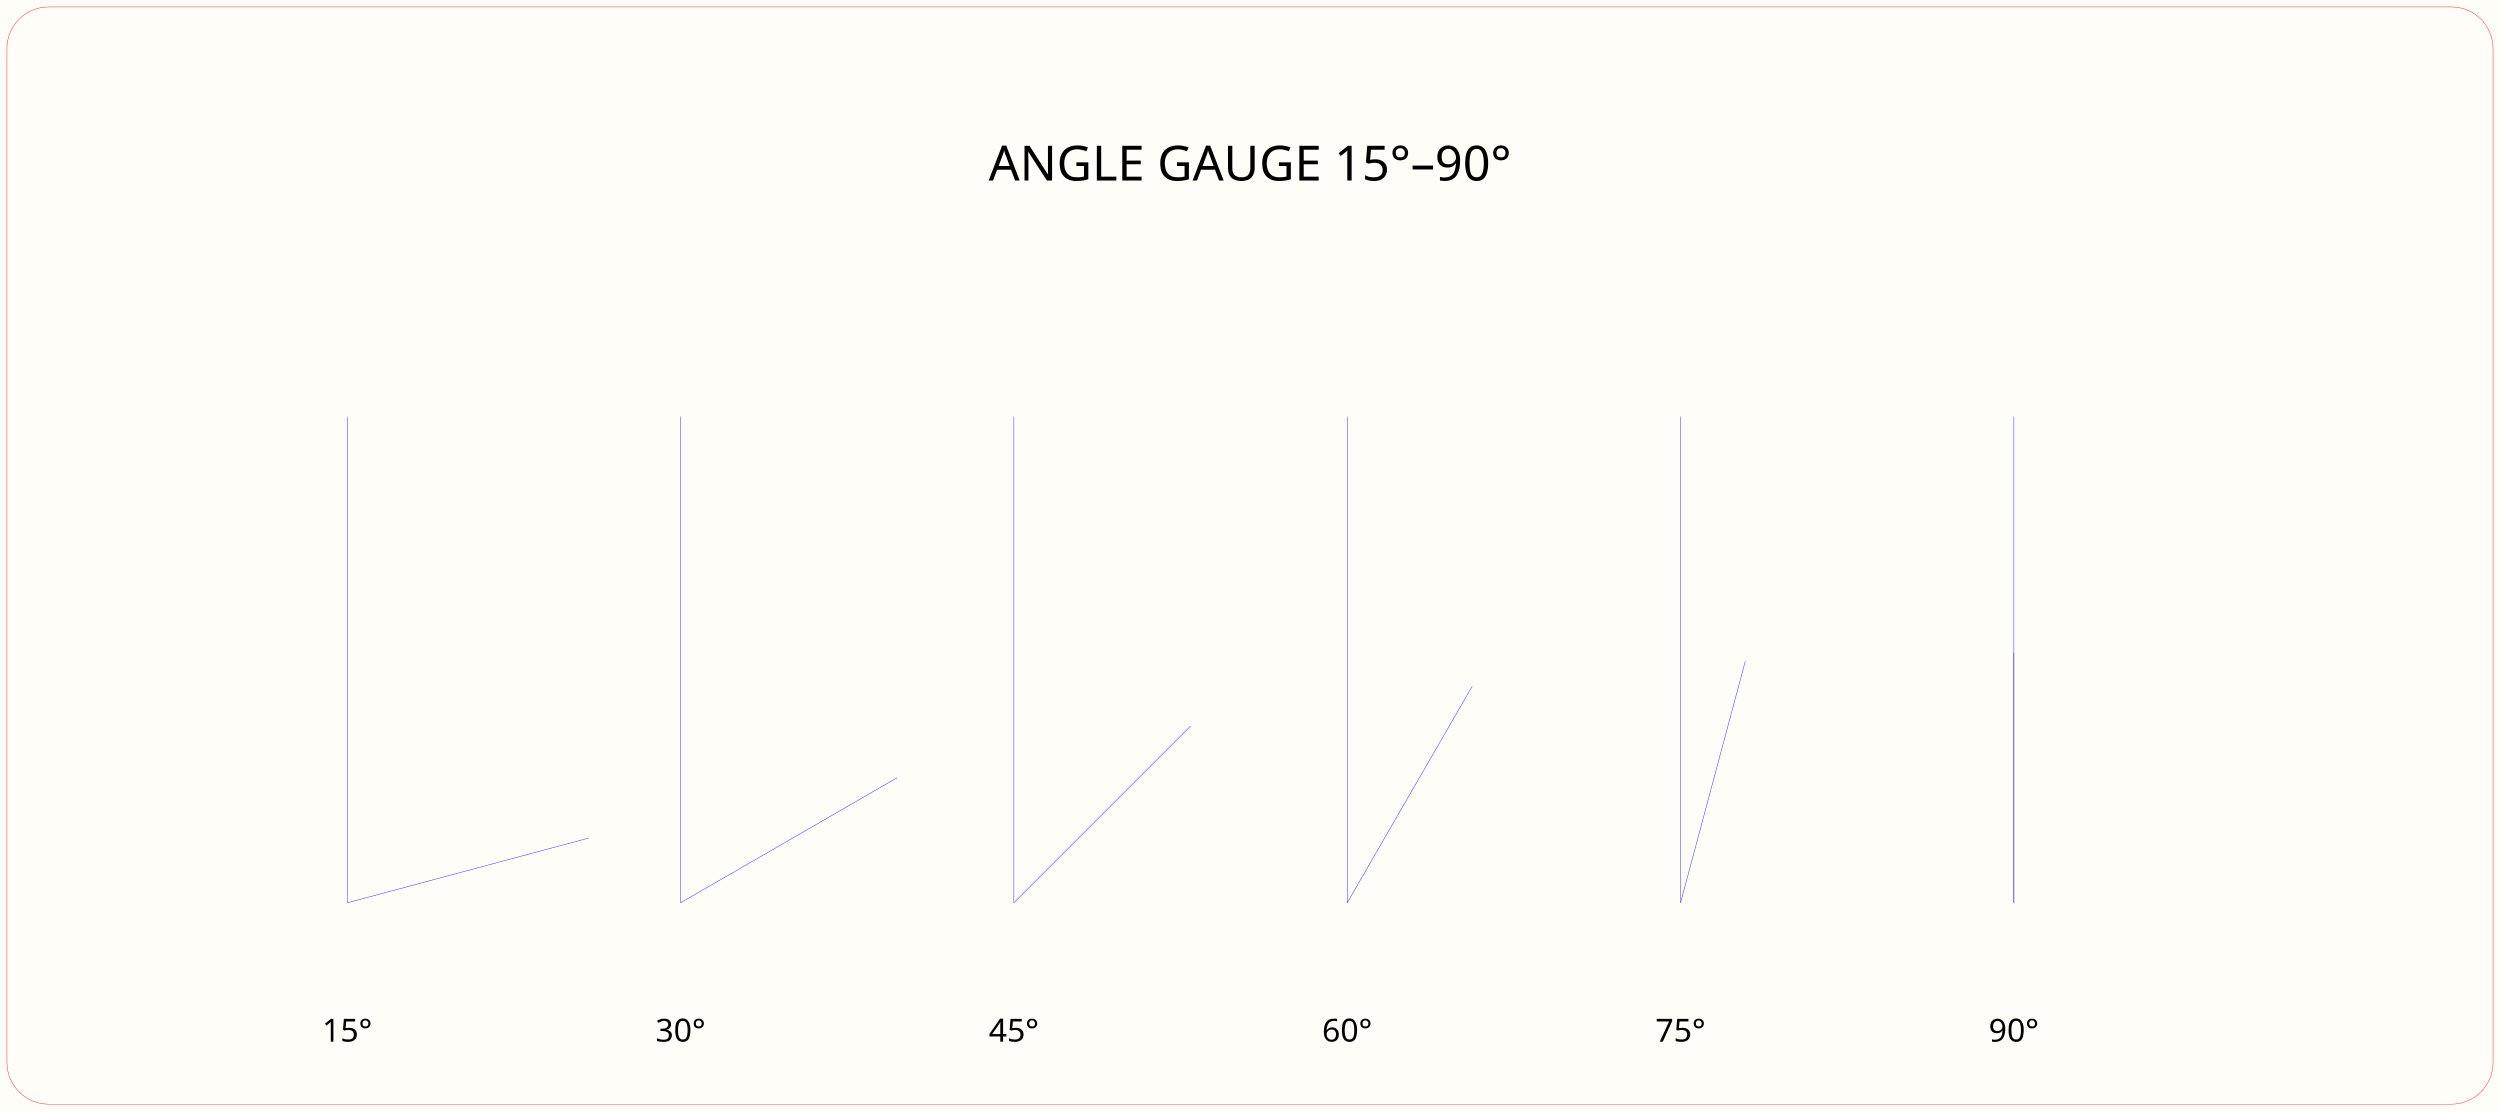
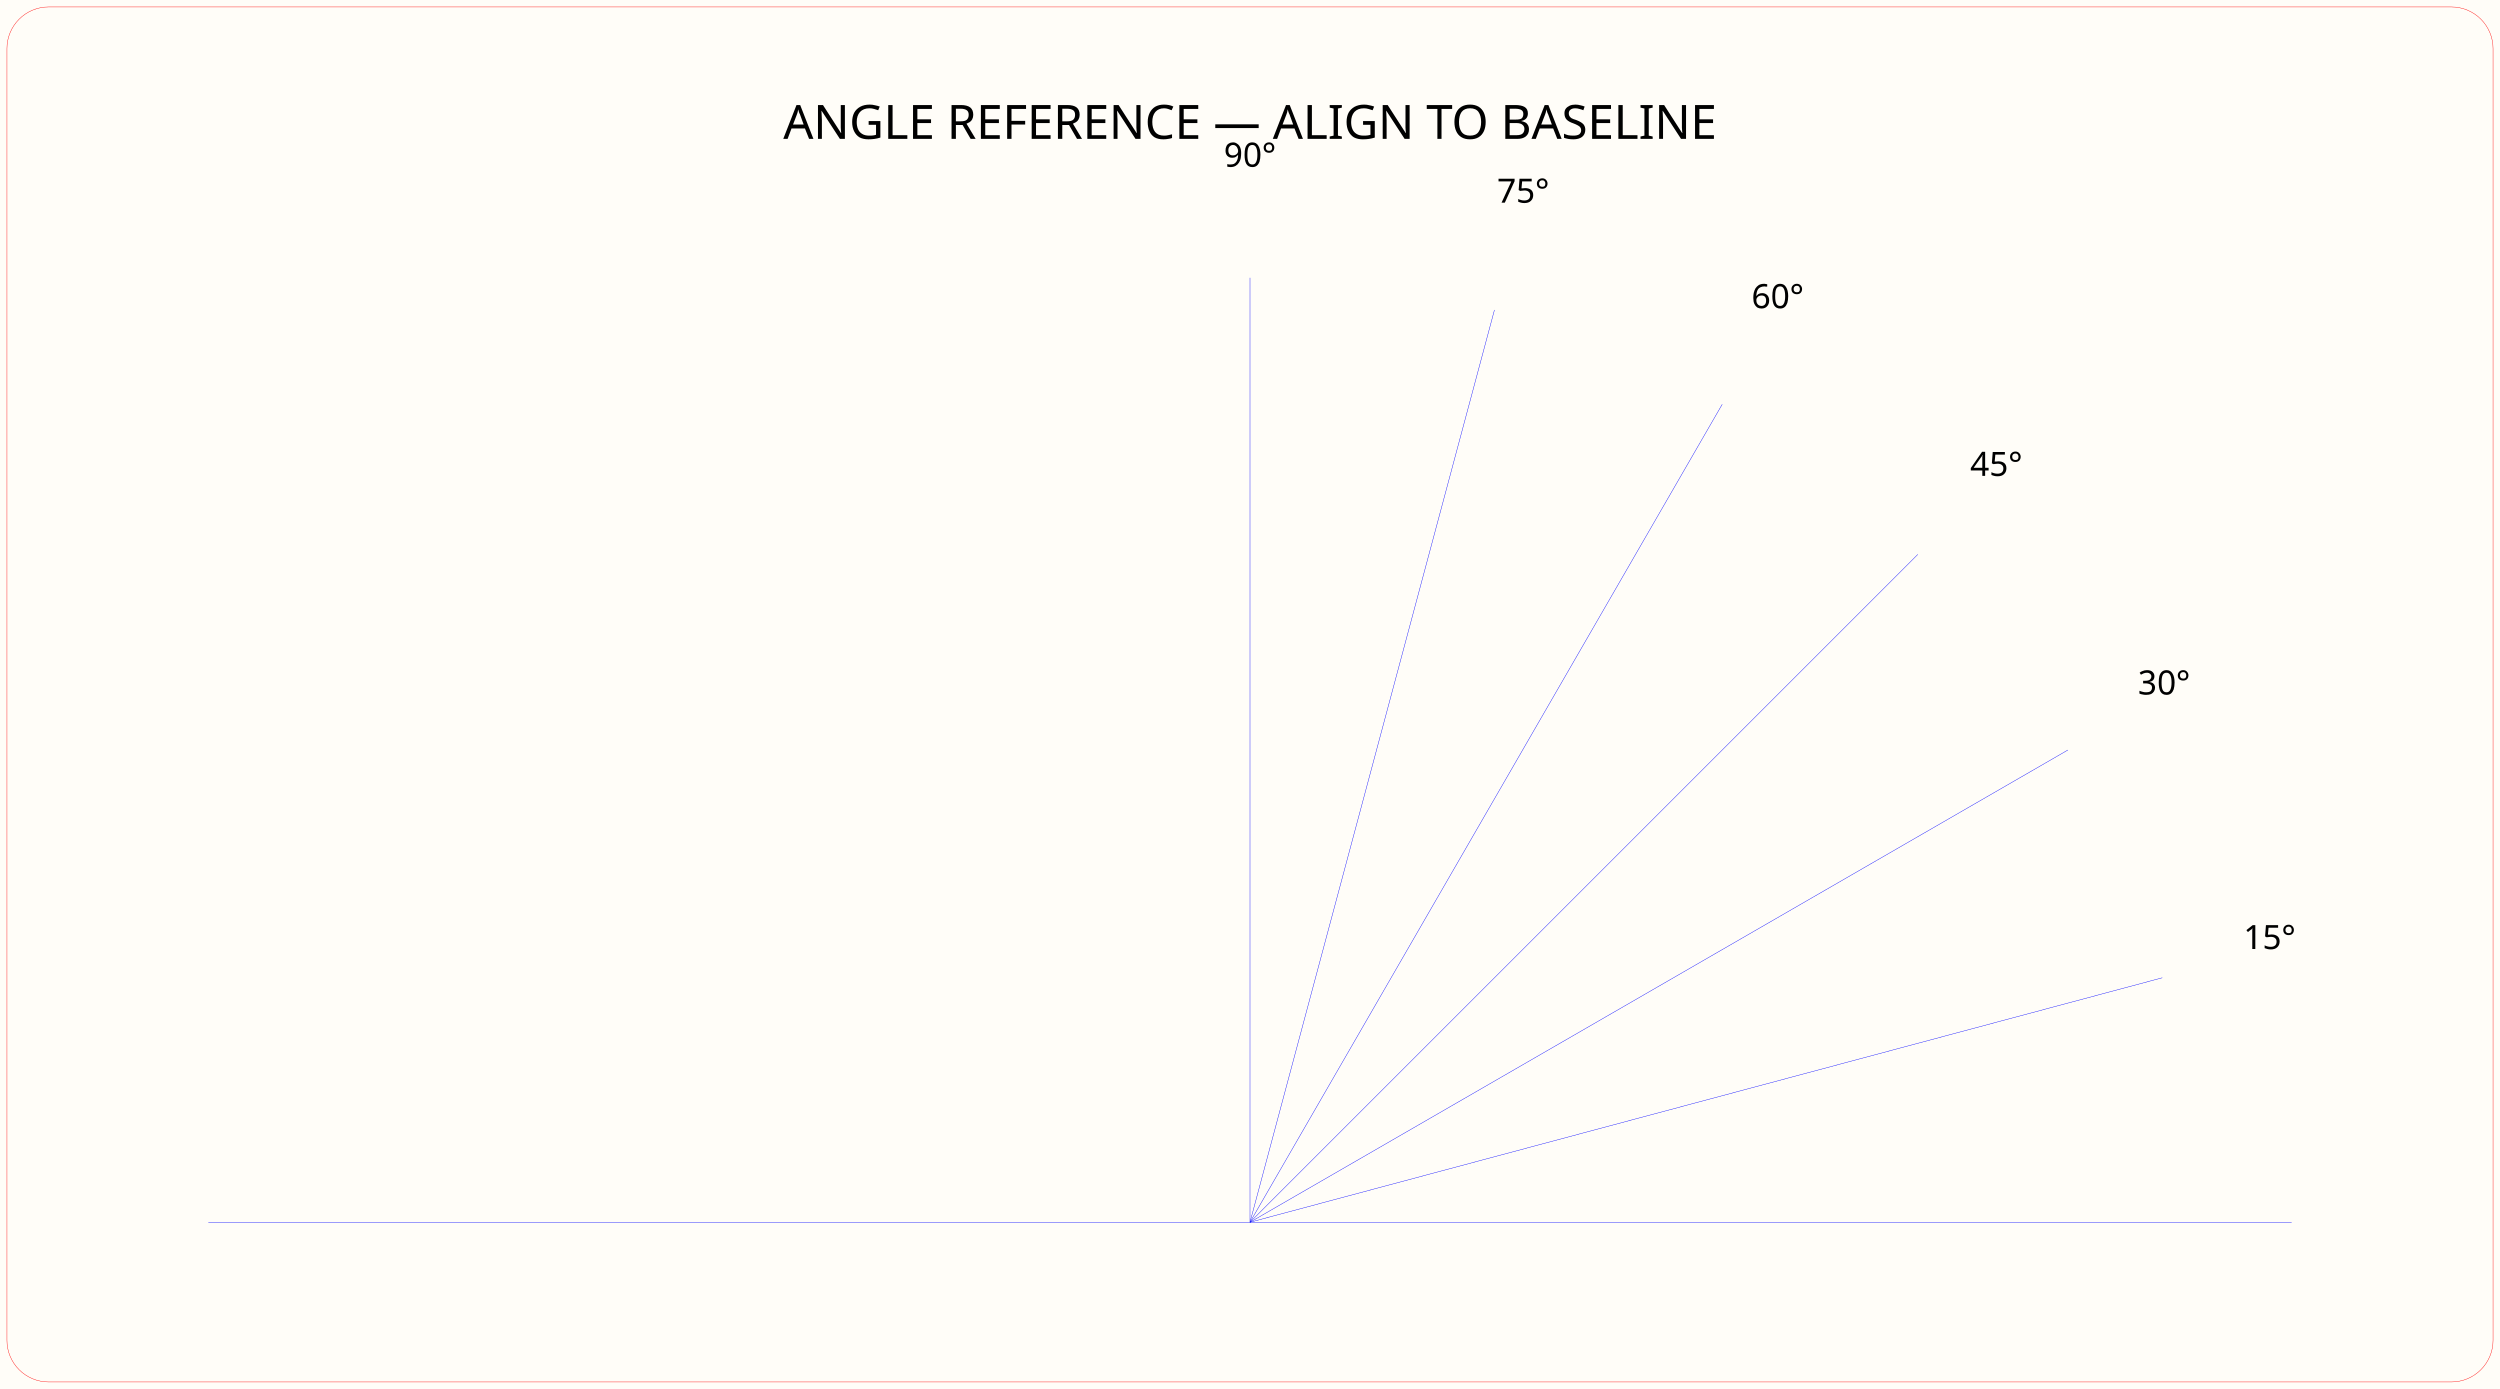
- <svg xmlns="http://www.w3.org/2000/svg" width="640" height="284.444" viewBox="0 0 180 80">
-   <rect x="0" y="0" width="180" height="80" fill="#fffdf8" />
+ <svg xmlns="http://www.w3.org/2000/svg" width="640" height="355.556" viewBox="0 0 180 100">
+   <rect x="0" y="0" width="180" height="100" fill="#fffdf8" />
  <g id="cut" aria-label="CUT">
-     <rect x="0.5" y="0.5" width="179" height="79" rx="3" ry="3" fill="none" stroke="#ff0000" stroke-width="0.1" vector-effect="non-scaling-stroke" data-operation="CUT" data-closed="true" />
+     <rect x="0.5" y="0.5" width="179" height="99" rx="3" ry="3" fill="none" stroke="#ff0000" stroke-width="0.1" vector-effect="non-scaling-stroke" data-operation="CUT" data-closed="true" />
  </g>
  <g id="score" aria-label="SCORE">
-     <line x1="25" y1="65" x2="25" y2="30" fill="none" stroke="#0000ff" stroke-width="0.1" vector-effect="non-scaling-stroke" data-operation="SCORE" data-closed="false" />
-     <line x1="25" y1="65" x2="42.387" y2="60.341" fill="none" stroke="#0000ff" stroke-width="0.1" vector-effect="non-scaling-stroke" data-operation="SCORE" data-closed="false" />
-     <line x1="49" y1="65" x2="49" y2="30" fill="none" stroke="#0000ff" stroke-width="0.1" vector-effect="non-scaling-stroke" data-operation="SCORE" data-closed="false" />
-     <line x1="49" y1="65" x2="64.588" y2="56" fill="none" stroke="#0000ff" stroke-width="0.1" vector-effect="non-scaling-stroke" data-operation="SCORE" data-closed="false" />
-     <line x1="73" y1="65" x2="73" y2="30" fill="none" stroke="#0000ff" stroke-width="0.1" vector-effect="non-scaling-stroke" data-operation="SCORE" data-closed="false" />
-     <line x1="73" y1="65" x2="85.728" y2="52.272" fill="none" stroke="#0000ff" stroke-width="0.1" vector-effect="non-scaling-stroke" data-operation="SCORE" data-closed="false" />
-     <line x1="97" y1="65" x2="97" y2="30" fill="none" stroke="#0000ff" stroke-width="0.1" vector-effect="non-scaling-stroke" data-operation="SCORE" data-closed="false" />
-     <line x1="97" y1="65" x2="106" y2="49.411" fill="none" stroke="#0000ff" stroke-width="0.1" vector-effect="non-scaling-stroke" data-operation="SCORE" data-closed="false" />
-     <line x1="121" y1="65" x2="121" y2="30" fill="none" stroke="#0000ff" stroke-width="0.1" vector-effect="non-scaling-stroke" data-operation="SCORE" data-closed="false" />
-     <line x1="121" y1="65" x2="125.659" y2="47.613" fill="none" stroke="#0000ff" stroke-width="0.1" vector-effect="non-scaling-stroke" data-operation="SCORE" data-closed="false" />
-     <line x1="145" y1="65" x2="145" y2="30" fill="none" stroke="#0000ff" stroke-width="0.1" vector-effect="non-scaling-stroke" data-operation="SCORE" data-closed="false" />
-     <line x1="145" y1="65" x2="145" y2="47" fill="none" stroke="#0000ff" stroke-width="0.1" vector-effect="non-scaling-stroke" data-operation="SCORE" data-closed="false" />
+     <line x1="15" y1="88" x2="165" y2="88" fill="none" stroke="#0000ff" stroke-width="0.1" vector-effect="non-scaling-stroke" data-operation="SCORE" data-closed="false" />
+     <line x1="90" y1="88" x2="155.683" y2="70.4" fill="none" stroke="#0000ff" stroke-width="0.1" vector-effect="non-scaling-stroke" data-operation="SCORE" data-closed="false" />
+     <line x1="90" y1="88" x2="148.89" y2="54" fill="none" stroke="#0000ff" stroke-width="0.1" vector-effect="non-scaling-stroke" data-operation="SCORE" data-closed="false" />
+     <line x1="90" y1="88" x2="138.083" y2="39.917" fill="none" stroke="#0000ff" stroke-width="0.1" vector-effect="non-scaling-stroke" data-operation="SCORE" data-closed="false" />
+     <line x1="90" y1="88" x2="124" y2="29.11" fill="none" stroke="#0000ff" stroke-width="0.1" vector-effect="non-scaling-stroke" data-operation="SCORE" data-closed="false" />
+     <line x1="90" y1="88" x2="107.6" y2="22.317" fill="none" stroke="#0000ff" stroke-width="0.1" vector-effect="non-scaling-stroke" data-operation="SCORE" data-closed="false" />
+     <line x1="90" y1="88" x2="90" y2="20" fill="none" stroke="#0000ff" stroke-width="0.1" vector-effect="non-scaling-stroke" data-operation="SCORE" data-closed="false" />
  </g>
  <g id="engrave" aria-label="ENGRAVE">
-     <text x="90" y="13" font-family="sans-serif" font-size="3.5" text-anchor="middle" fill="#000000" stroke="none" data-operation="ENGRAVE">ANGLE GAUGE 15°–90°</text>
-     <text x="25" y="75" font-family="sans-serif" font-size="2.3" text-anchor="middle" fill="#000000" stroke="none" data-operation="ENGRAVE">15°</text>
-     <text x="49" y="75" font-family="sans-serif" font-size="2.3" text-anchor="middle" fill="#000000" stroke="none" data-operation="ENGRAVE">30°</text>
-     <text x="73" y="75" font-family="sans-serif" font-size="2.3" text-anchor="middle" fill="#000000" stroke="none" data-operation="ENGRAVE">45°</text>
-     <text x="97" y="75" font-family="sans-serif" font-size="2.3" text-anchor="middle" fill="#000000" stroke="none" data-operation="ENGRAVE">60°</text>
-     <text x="121" y="75" font-family="sans-serif" font-size="2.3" text-anchor="middle" fill="#000000" stroke="none" data-operation="ENGRAVE">75°</text>
-     <text x="145" y="75" font-family="sans-serif" font-size="2.3" text-anchor="middle" fill="#000000" stroke="none" data-operation="ENGRAVE">90°</text>
+     <text x="90" y="10" font-family="sans-serif" font-size="3.4" text-anchor="middle" fill="#000000" stroke="none" data-operation="ENGRAVE">ANGLE REFERENCE — ALIGN TO BASELINE</text>
+     <text x="163.41" y="68.33" font-family="sans-serif" font-size="2.4" text-anchor="middle" fill="#000000" stroke="none" data-operation="ENGRAVE">15°</text>
+     <text x="155.818" y="50" font-family="sans-serif" font-size="2.4" text-anchor="middle" fill="#000000" stroke="none" data-operation="ENGRAVE">30°</text>
+     <text x="143.74" y="34.26" font-family="sans-serif" font-size="2.4" text-anchor="middle" fill="#000000" stroke="none" data-operation="ENGRAVE">45°</text>
+     <text x="128" y="22.182" font-family="sans-serif" font-size="2.4" text-anchor="middle" fill="#000000" stroke="none" data-operation="ENGRAVE">60°</text>
+     <text x="109.67" y="14.59" font-family="sans-serif" font-size="2.4" text-anchor="middle" fill="#000000" stroke="none" data-operation="ENGRAVE">75°</text>
+     <text x="90" y="12" font-family="sans-serif" font-size="2.4" text-anchor="middle" fill="#000000" stroke="none" data-operation="ENGRAVE">90°</text>
  </g>
</svg>
